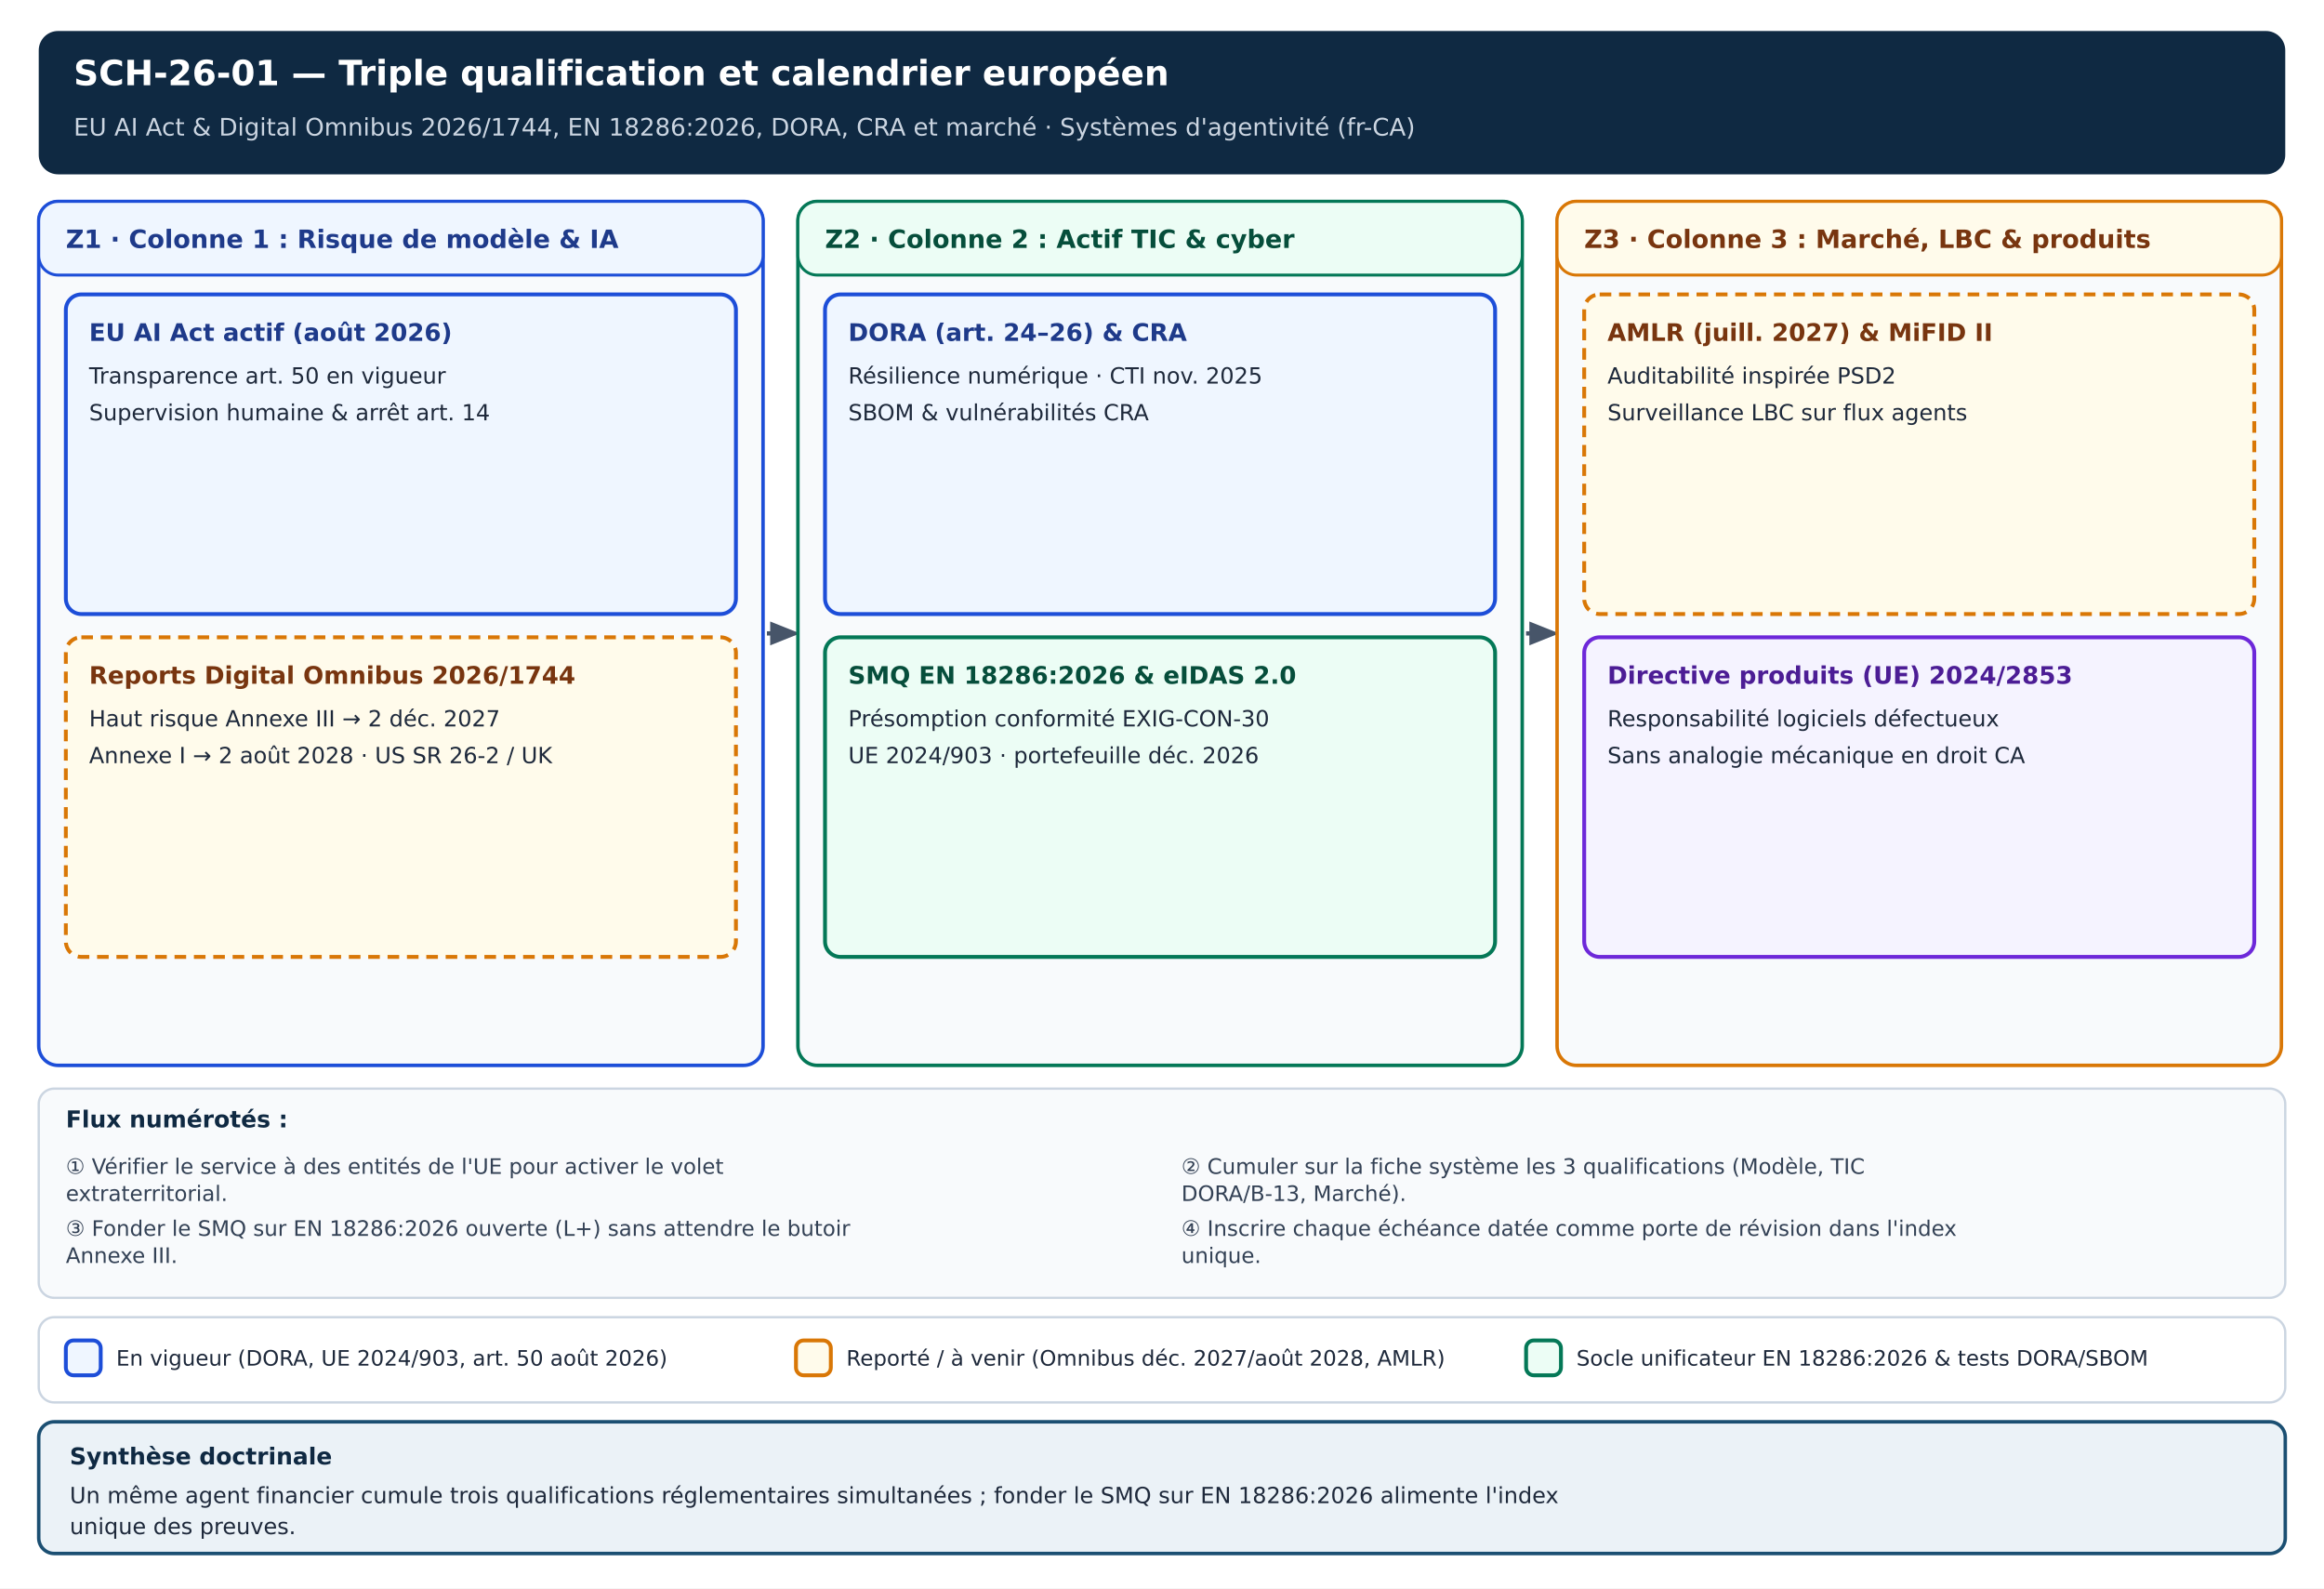
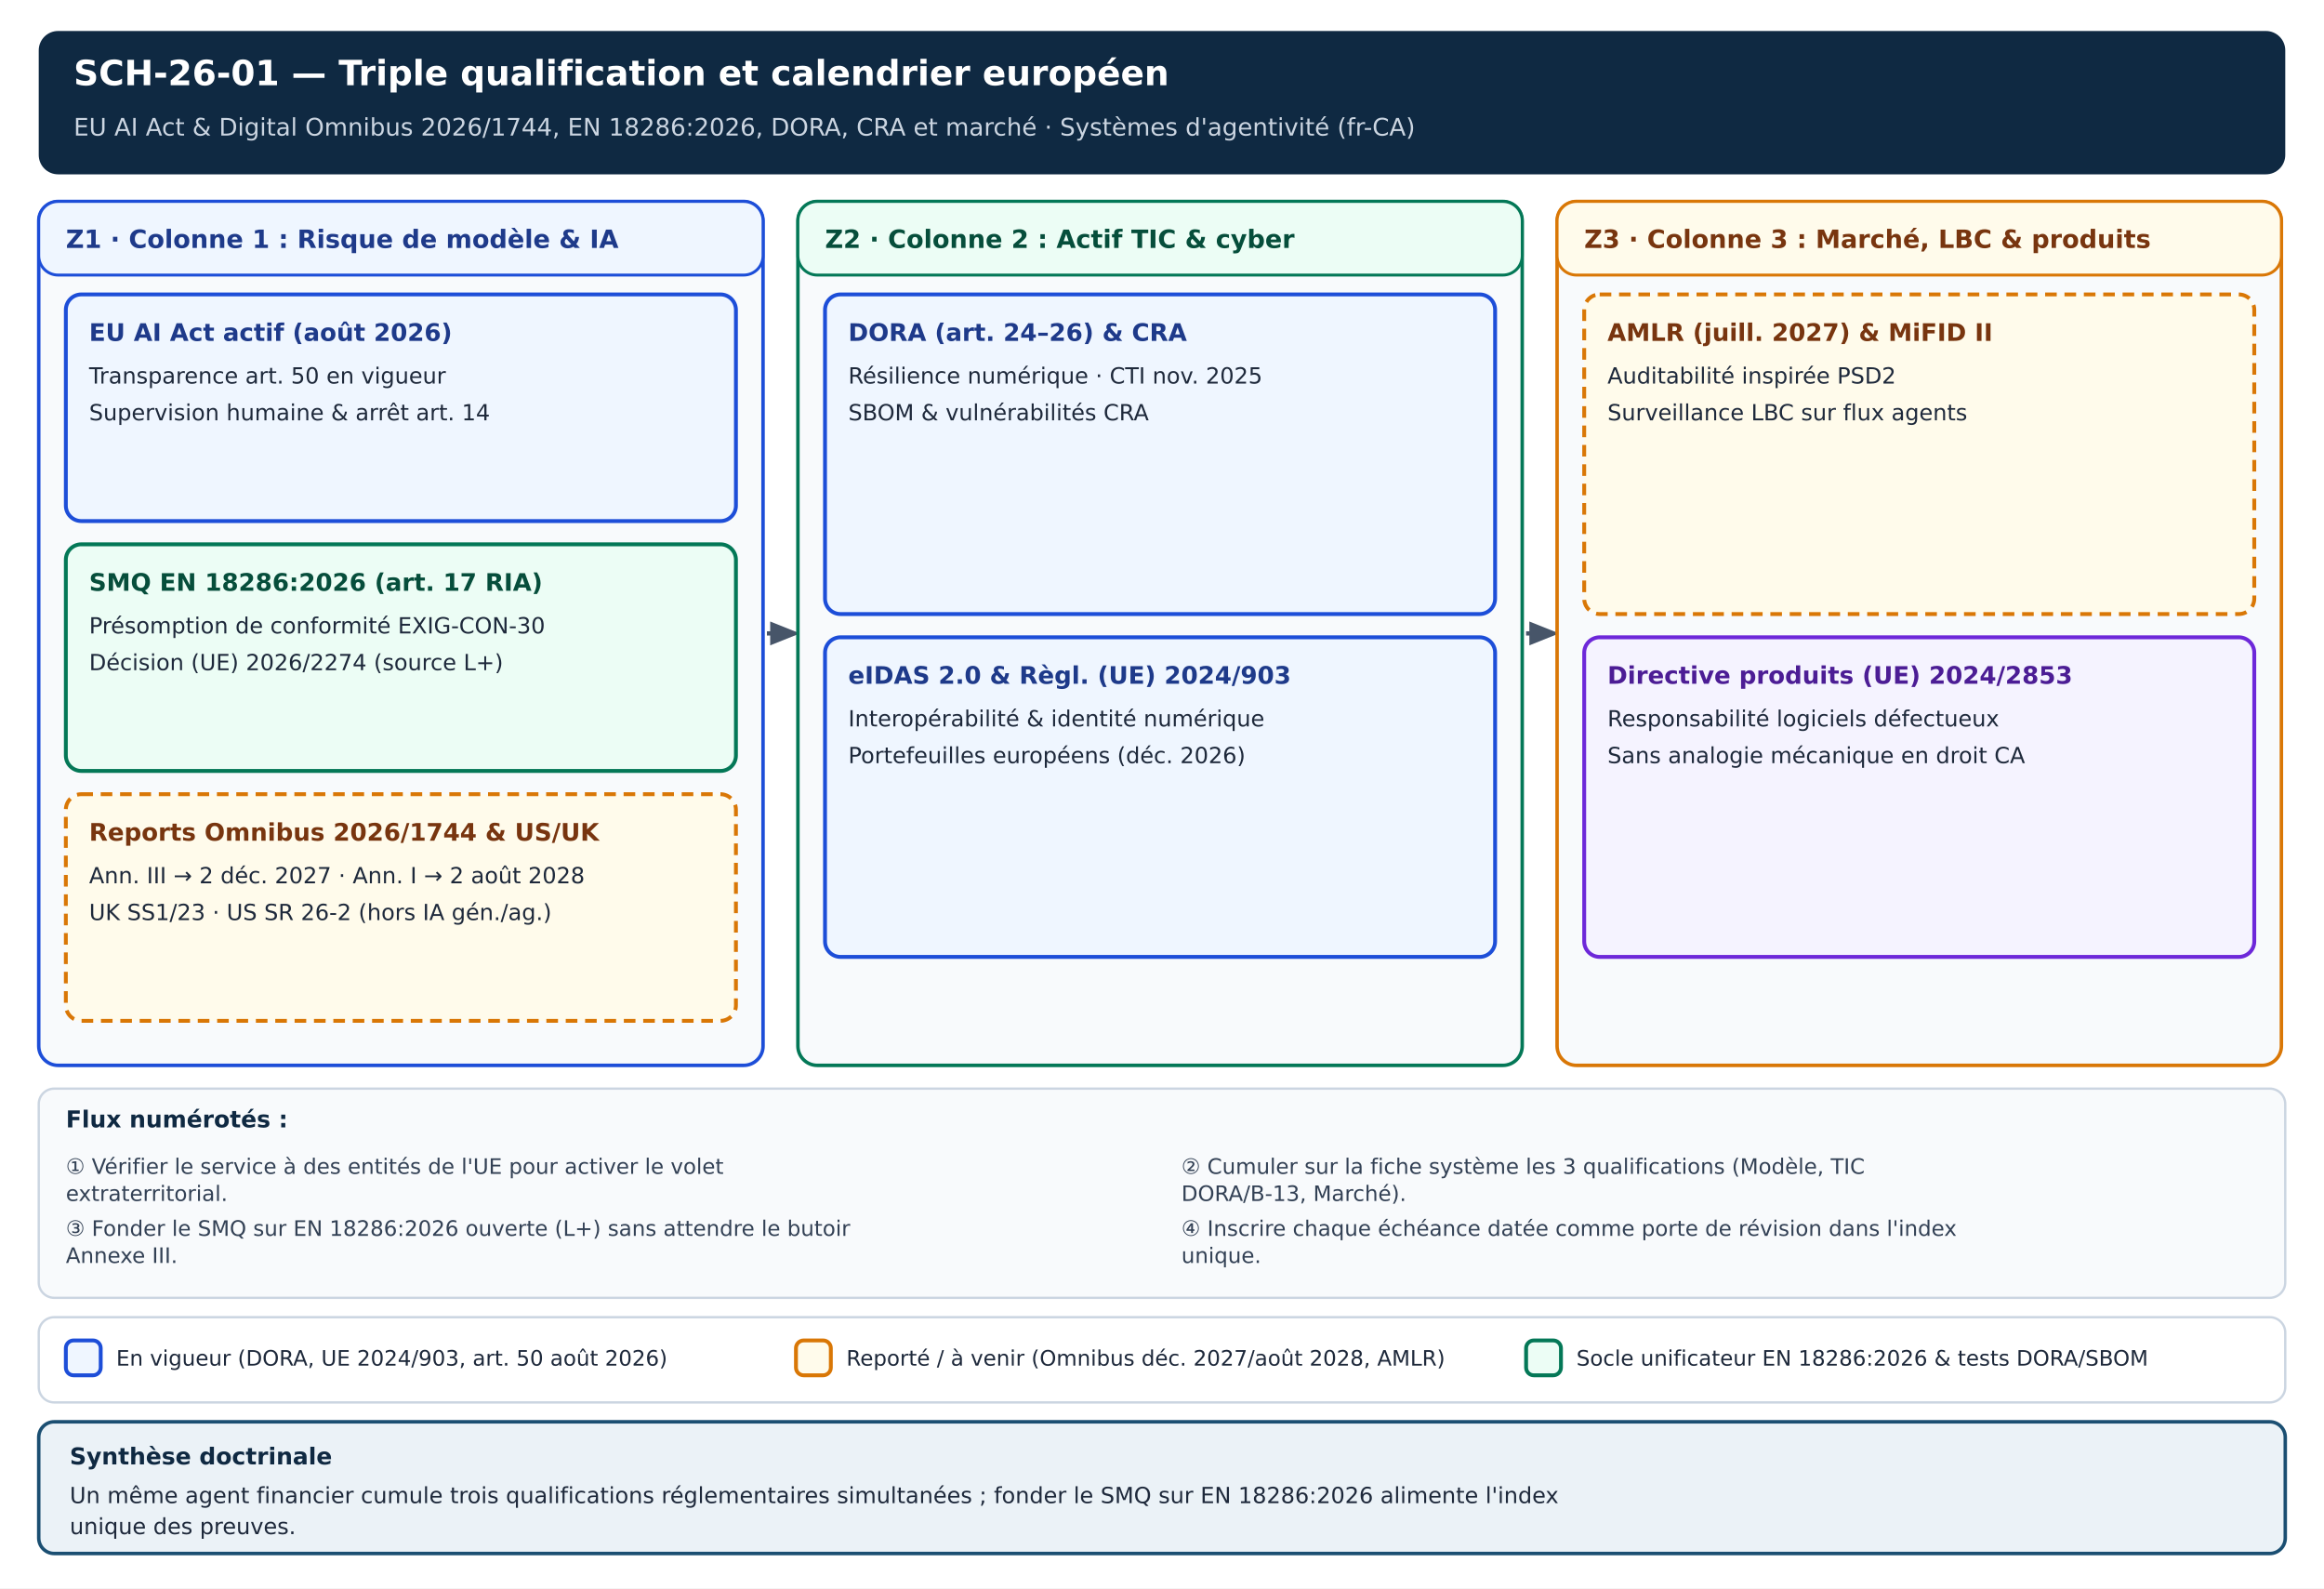
<svg xmlns="http://www.w3.org/2000/svg" viewBox="0 0 1200 820" width="1200" height="820">
  <defs>
    <marker id="arrow" viewBox="0 0 10 10" refX="8" refY="5" markerWidth="7" markerHeight="7" orient="auto-start-reverse">
      <path d="M 0 1 L 10 5 L 0 9 z" fill="#475569" />
    </marker>
  </defs>
  <rect id="bg-canvas" x="0" y="0" width="1200" height="820" fill="#FFFFFF" />
  <g id="header-bar">
    <rect x="20" y="16" width="1160" height="74" rx="10" fill="#0F2942" />
    <text x="38" y="44" font-family="DejaVu Sans, Arial, sans-serif" font-size="18" font-weight="bold" fill="#FFFFFF">SCH-26-01 — Triple qualification et calendrier européen</text>
    <text x="38" y="70" font-family="DejaVu Sans, Arial, sans-serif" font-size="12.5" fill="#CBD5E1">EU AI Act &amp; Digital Omnibus 2026/1744, EN 18286:2026, DORA, CRA et marché · Systèmes d'agentivité (fr-CA)</text>
  </g>
  <g id="zone-Z1">
    <rect x="20" y="104" width="374" height="446" rx="10" fill="#F8FAFC" stroke="#1D4ED8" stroke-width="1.8" />
    <rect x="20" y="104" width="374" height="38" rx="10" fill="#EFF6FF" stroke="#1D4ED8" stroke-width="1.5" />
    <text x="34" y="128" font-family="DejaVu Sans, Arial, sans-serif" font-size="13" font-weight="bold" fill="#1E3A8A">Z1 · Colonne 1 : Risque de modèle &amp; IA</text>
    <line x1="396" y1="327" x2="410" y2="327" stroke="#475569" stroke-width="2.2" marker-end="url(#arrow)" />
    <g id="node-1" class="node" data-node="true">
-       <rect x="34" y="152" width="346" height="165" rx="8" fill="#EFF6FF" stroke="#1D4ED8" stroke-width="2" />
+       <rect x="34" y="152" width="346" height="117" rx="8" fill="#EFF6FF" stroke="#1D4ED8" stroke-width="2" />
      <text x="46" y="176" font-family="DejaVu Sans, Arial, sans-serif" font-size="12.5" font-weight="bold" fill="#1E3A8A">EU AI Act actif (août 2026)</text>
      <text x="46" y="198" font-family="DejaVu Sans, Arial, sans-serif" font-size="11.5" fill="#1E293B">Transparence art. 50 en vigueur</text>
      <text x="46" y="217" font-family="DejaVu Sans, Arial, sans-serif" font-size="11.5" fill="#1E293B">Supervision humaine &amp; arrêt art. 14</text>
    </g>
    <g id="node-2" class="node" data-node="true">
-       <rect x="34" y="329" width="346" height="165" rx="8" fill="#FFFBEB" stroke="#D97706" stroke-width="2" stroke-dasharray="6,4" />
-       <text x="46" y="353" font-family="DejaVu Sans, Arial, sans-serif" font-size="12.5" font-weight="bold" fill="#78350F">Reports Digital Omnibus 2026/1744</text>
-       <text x="46" y="375" font-family="DejaVu Sans, Arial, sans-serif" font-size="11.5" fill="#1E293B">Haut risque Annexe III → 2 déc. 2027</text>
-       <text x="46" y="394" font-family="DejaVu Sans, Arial, sans-serif" font-size="11.5" fill="#1E293B">Annexe I → 2 août 2028 · US SR 26-2 / UK</text>
+       <rect x="34" y="281" width="346" height="117" rx="8" fill="#ECFDF5" stroke="#047857" stroke-width="2" />
+       <text x="46" y="305" font-family="DejaVu Sans, Arial, sans-serif" font-size="12.5" font-weight="bold" fill="#064E3B">SMQ EN 18286:2026 (art. 17 RIA)</text>
+       <text x="46" y="327" font-family="DejaVu Sans, Arial, sans-serif" font-size="11.5" fill="#1E293B">Présomption de conformité EXIG-CON-30</text>
+       <text x="46" y="346" font-family="DejaVu Sans, Arial, sans-serif" font-size="11.5" fill="#1E293B">Décision (UE) 2026/2274 (source L+)</text>
+     </g>
+     <g id="node-3" class="node" data-node="true">
+       <rect x="34" y="410" width="346" height="117" rx="8" fill="#FFFBEB" stroke="#D97706" stroke-width="2" stroke-dasharray="6,4" />
+       <text x="46" y="434" font-family="DejaVu Sans, Arial, sans-serif" font-size="12.5" font-weight="bold" fill="#78350F">Reports Omnibus 2026/1744 &amp; US/UK</text>
+       <text x="46" y="456" font-family="DejaVu Sans, Arial, sans-serif" font-size="11.5" fill="#1E293B">Ann. III → 2 déc. 2027 · Ann. I → 2 août 2028</text>
+       <text x="46" y="475" font-family="DejaVu Sans, Arial, sans-serif" font-size="11.5" fill="#1E293B">UK SS1/23 · US SR 26-2 (hors IA gén./ag.)</text>
    </g>
  </g>
  <g id="zone-Z2">
    <rect x="412" y="104" width="374" height="446" rx="10" fill="#F8FAFC" stroke="#047857" stroke-width="1.8" />
    <rect x="412" y="104" width="374" height="38" rx="10" fill="#ECFDF5" stroke="#047857" stroke-width="1.5" />
    <text x="426" y="128" font-family="DejaVu Sans, Arial, sans-serif" font-size="13" font-weight="bold" fill="#064E3B">Z2 · Colonne 2 : Actif TIC &amp; cyber</text>
    <line x1="788" y1="327" x2="802" y2="327" stroke="#475569" stroke-width="2.2" marker-end="url(#arrow)" />
-     <g id="node-3" class="node" data-node="true">
+     <g id="node-4" class="node" data-node="true">
      <rect x="426" y="152" width="346" height="165" rx="8" fill="#EFF6FF" stroke="#1D4ED8" stroke-width="2" />
      <text x="438" y="176" font-family="DejaVu Sans, Arial, sans-serif" font-size="12.5" font-weight="bold" fill="#1E3A8A">DORA (art. 24–26) &amp; CRA</text>
      <text x="438" y="198" font-family="DejaVu Sans, Arial, sans-serif" font-size="11.5" fill="#1E293B">Résilience numérique · CTI nov. 2025</text>
      <text x="438" y="217" font-family="DejaVu Sans, Arial, sans-serif" font-size="11.5" fill="#1E293B">SBOM &amp; vulnérabilités CRA</text>
    </g>
-     <g id="node-4" class="node" data-node="true">
-       <rect x="426" y="329" width="346" height="165" rx="8" fill="#ECFDF5" stroke="#047857" stroke-width="2" />
-       <text x="438" y="353" font-family="DejaVu Sans, Arial, sans-serif" font-size="12.5" font-weight="bold" fill="#064E3B">SMQ EN 18286:2026 &amp; eIDAS 2.0</text>
-       <text x="438" y="375" font-family="DejaVu Sans, Arial, sans-serif" font-size="11.5" fill="#1E293B">Présomption conformité EXIG-CON-30</text>
-       <text x="438" y="394" font-family="DejaVu Sans, Arial, sans-serif" font-size="11.5" fill="#1E293B">UE 2024/903 · portefeuille déc. 2026</text>
+     <g id="node-5" class="node" data-node="true">
+       <rect x="426" y="329" width="346" height="165" rx="8" fill="#EFF6FF" stroke="#1D4ED8" stroke-width="2" />
+       <text x="438" y="353" font-family="DejaVu Sans, Arial, sans-serif" font-size="12.5" font-weight="bold" fill="#1E3A8A">eIDAS 2.0 &amp; Règl. (UE) 2024/903</text>
+       <text x="438" y="375" font-family="DejaVu Sans, Arial, sans-serif" font-size="11.5" fill="#1E293B">Interopérabilité &amp; identité numérique</text>
+       <text x="438" y="394" font-family="DejaVu Sans, Arial, sans-serif" font-size="11.5" fill="#1E293B">Portefeuilles européens (déc. 2026)</text>
    </g>
  </g>
  <g id="zone-Z3">
    <rect x="804" y="104" width="374" height="446" rx="10" fill="#F8FAFC" stroke="#D97706" stroke-width="1.8" />
    <rect x="804" y="104" width="374" height="38" rx="10" fill="#FFFBEB" stroke="#D97706" stroke-width="1.5" />
    <text x="818" y="128" font-family="DejaVu Sans, Arial, sans-serif" font-size="13" font-weight="bold" fill="#78350F">Z3 · Colonne 3 : Marché, LBC &amp; produits</text>
-     <g id="node-5" class="node" data-node="true">
+     <g id="node-6" class="node" data-node="true">
      <rect x="818" y="152" width="346" height="165" rx="8" fill="#FFFBEB" stroke="#D97706" stroke-width="2" stroke-dasharray="6,4" />
      <text x="830" y="176" font-family="DejaVu Sans, Arial, sans-serif" font-size="12.5" font-weight="bold" fill="#78350F">AMLR (juill. 2027) &amp; MiFID II</text>
      <text x="830" y="198" font-family="DejaVu Sans, Arial, sans-serif" font-size="11.5" fill="#1E293B">Auditabilité inspirée PSD2</text>
      <text x="830" y="217" font-family="DejaVu Sans, Arial, sans-serif" font-size="11.5" fill="#1E293B">Surveillance LBC sur flux agents</text>
    </g>
-     <g id="node-6" class="node" data-node="true">
+     <g id="node-7" class="node" data-node="true">
      <rect x="818" y="329" width="346" height="165" rx="8" fill="#F5F3FF" stroke="#6D28D9" stroke-width="2" />
      <text x="830" y="353" font-family="DejaVu Sans, Arial, sans-serif" font-size="12.5" font-weight="bold" fill="#4C1D95">Directive produits (UE) 2024/2853</text>
      <text x="830" y="375" font-family="DejaVu Sans, Arial, sans-serif" font-size="11.5" fill="#1E293B">Responsabilité logiciels défectueux</text>
      <text x="830" y="394" font-family="DejaVu Sans, Arial, sans-serif" font-size="11.5" fill="#1E293B">Sans analogie mécanique en droit CA</text>
    </g>
  </g>
  <g id="flows-bar">
    <rect x="20" y="562" width="1160" height="108" rx="8" fill="#F8FAFC" stroke="#CBD5E1" stroke-width="1.2" />
    <text x="34" y="582" font-family="DejaVu Sans, Arial, sans-serif" font-size="12" font-weight="bold" fill="#0F2942">Flux numérotés :</text>
    <text x="34" y="606" font-family="DejaVu Sans, Arial, sans-serif" font-size="11" fill="#334155">① Vérifier le service à des entités de l'UE pour activer le volet</text>
    <text x="34" y="620" font-family="DejaVu Sans, Arial, sans-serif" font-size="11" fill="#334155">extraterritorial.</text>
    <text x="610" y="606" font-family="DejaVu Sans, Arial, sans-serif" font-size="11" fill="#334155">② Cumuler sur la fiche système les 3 qualifications (Modèle, TIC</text>
    <text x="610" y="620" font-family="DejaVu Sans, Arial, sans-serif" font-size="11" fill="#334155">DORA/B-13, Marché).</text>
    <text x="34" y="638" font-family="DejaVu Sans, Arial, sans-serif" font-size="11" fill="#334155">③ Fonder le SMQ sur EN 18286:2026 ouverte (L+) sans attendre le butoir</text>
    <text x="34" y="652" font-family="DejaVu Sans, Arial, sans-serif" font-size="11" fill="#334155">Annexe III.</text>
    <text x="610" y="638" font-family="DejaVu Sans, Arial, sans-serif" font-size="11" fill="#334155">④ Inscrire chaque échéance datée comme porte de révision dans l'index</text>
    <text x="610" y="652" font-family="DejaVu Sans, Arial, sans-serif" font-size="11" fill="#334155">unique.</text>
  </g>
  <g id="legend-bar">
    <rect x="20" y="680" width="1160" height="44" rx="8" fill="#FFFFFF" stroke="#CBD5E1" stroke-width="1.2" />
    <rect x="34" y="692" width="18" height="18" rx="4" fill="#EFF6FF" stroke="#1D4ED8" stroke-width="2" />
    <text x="60" y="705" font-family="DejaVu Sans, Arial, sans-serif" font-size="11" fill="#1E293B">En vigueur (DORA, UE 2024/903, art. 50 août 2026)</text>
    <rect x="411" y="692" width="18" height="18" rx="4" fill="#FFFBEB" stroke="#D97706" stroke-width="2" />
    <text x="437" y="705" font-family="DejaVu Sans, Arial, sans-serif" font-size="11" fill="#1E293B">Reporté / à venir (Omnibus déc. 2027/août 2028, AMLR)</text>
    <rect x="788" y="692" width="18" height="18" rx="4" fill="#ECFDF5" stroke="#047857" stroke-width="2" />
    <text x="814" y="705" font-family="DejaVu Sans, Arial, sans-serif" font-size="11" fill="#1E293B">Socle unificateur EN 18286:2026 &amp; tests DORA/SBOM</text>
  </g>
  <g id="takeaway-box">
    <rect x="20" y="734" width="1160" height="68" rx="8" fill="#EBF2F7" stroke="#1B4F72" stroke-width="1.8" />
    <text x="36" y="756" font-family="DejaVu Sans, Arial, sans-serif" font-size="12" font-weight="bold" fill="#0F2942">Synthèse doctrinale</text>
    <text x="36" y="776" font-family="DejaVu Sans, Arial, sans-serif" font-size="11.5" fill="#1E293B">Un même agent financier cumule trois qualifications réglementaires simultanées ; fonder le SMQ sur EN 18286:2026 alimente l'index</text>
    <text x="36" y="792" font-family="DejaVu Sans, Arial, sans-serif" font-size="11.5" fill="#1E293B">unique des preuves.</text>
  </g>
</svg>
